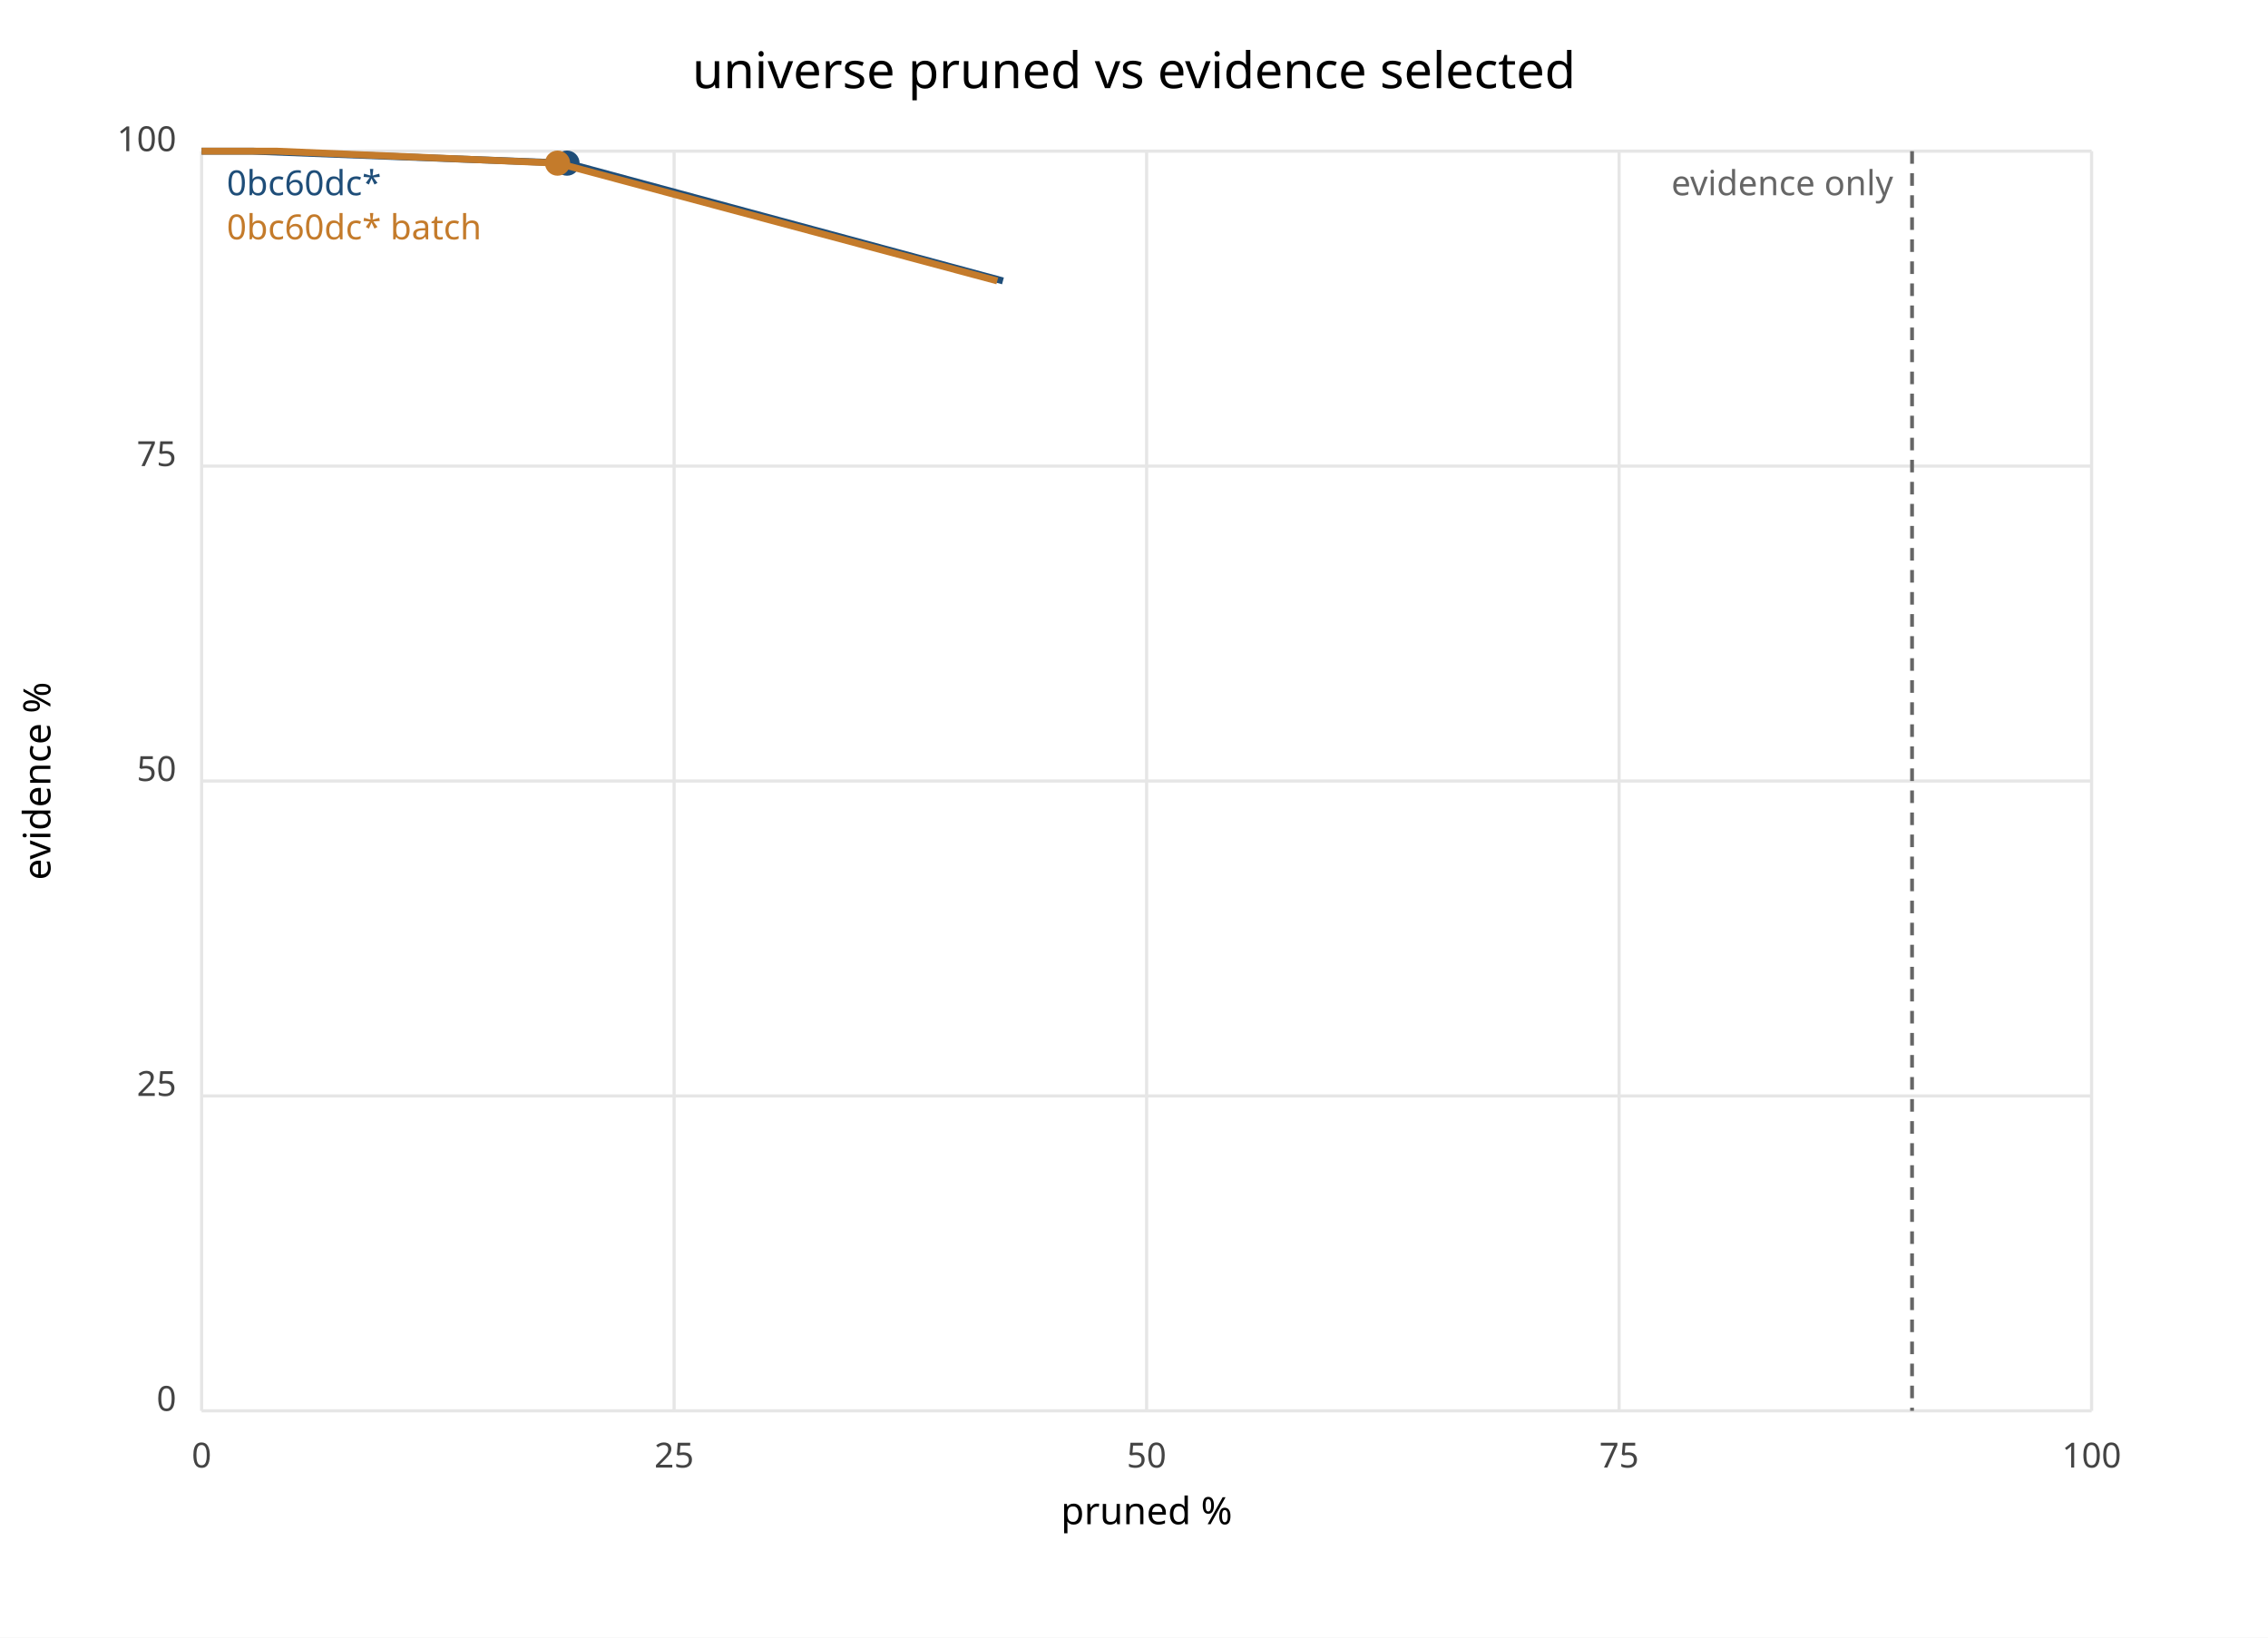
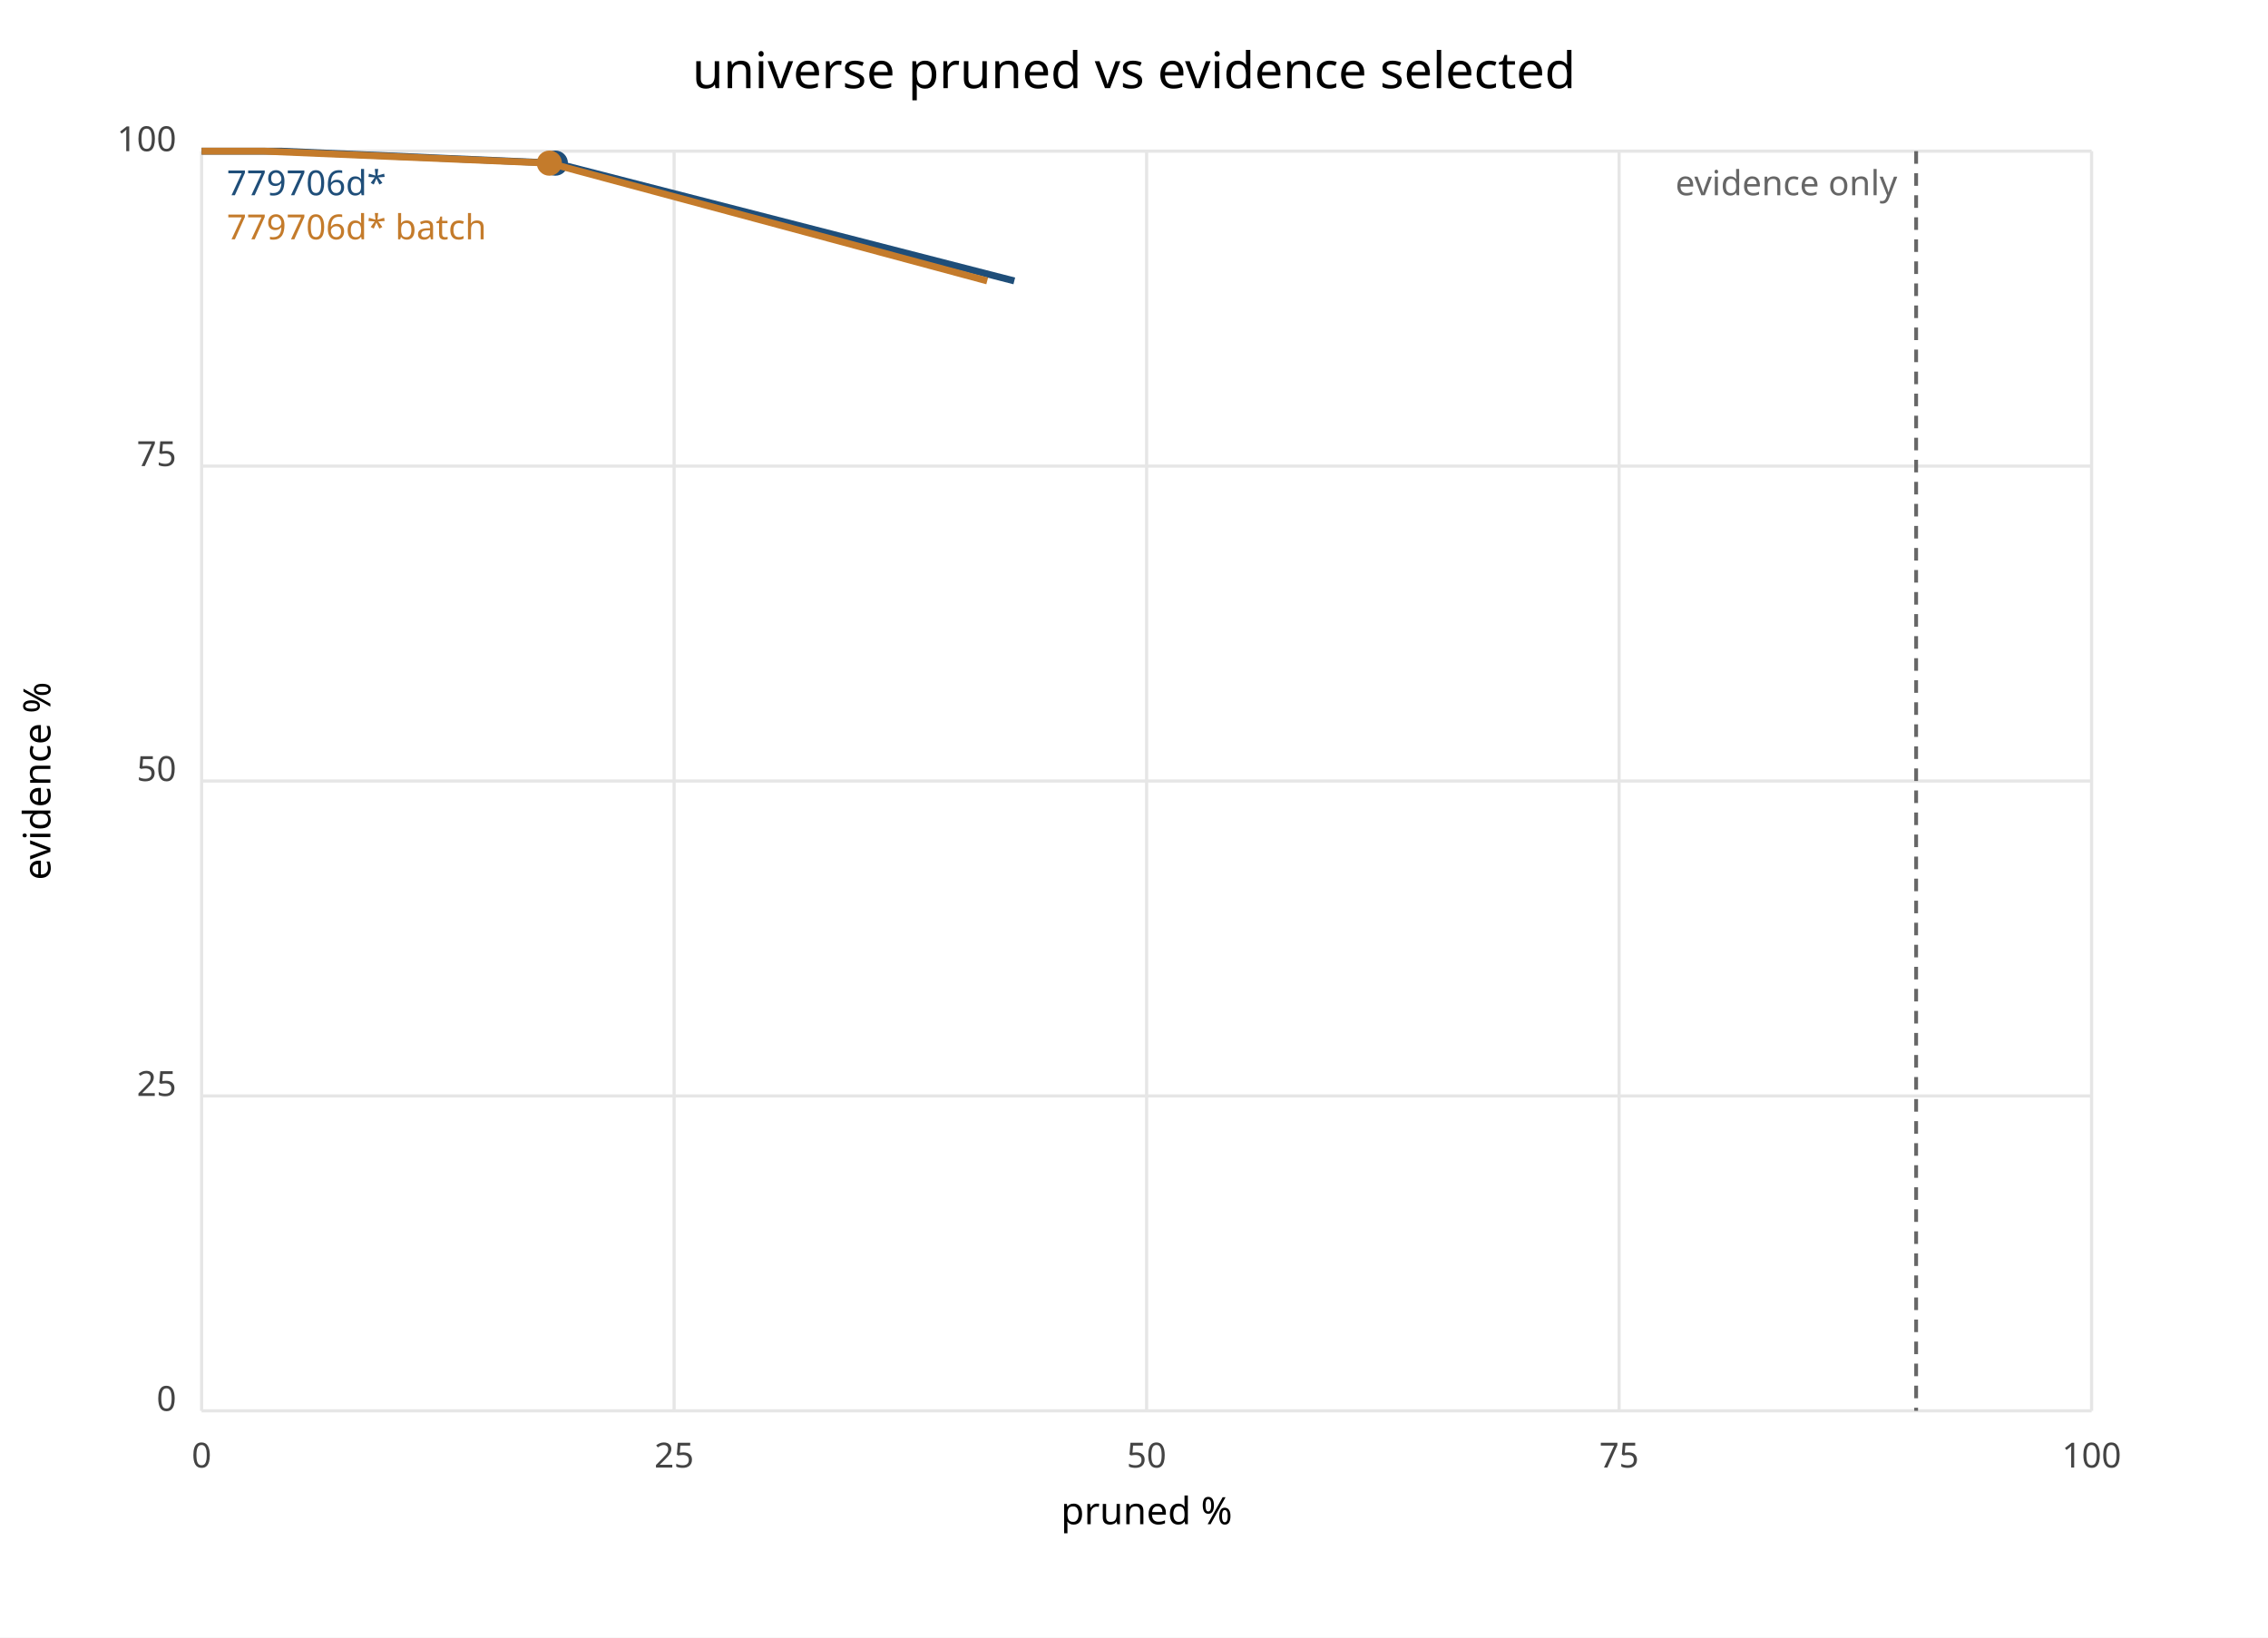
<svg xmlns="http://www.w3.org/2000/svg" width="720" height="520" viewBox="0 0 720 520">
  <rect width="100%" height="100%" fill="#ffffff" />
  <text x="360" y="28" text-anchor="middle" font-family="ui-sans-serif, sans-serif" font-size="16">universe pruned vs evidence selected</text>
  <line x1="64.0" y1="48" x2="64.0" y2="448" stroke="#e6e6e6" />
  <line x1="64" y1="448.0" x2="664" y2="448.0" stroke="#e6e6e6" />
  <text x="64.0" y="466" text-anchor="middle" font-family="ui-sans-serif, sans-serif" font-size="11" fill="#444">0</text>
  <text x="56" y="448.0" text-anchor="end" font-family="ui-sans-serif, sans-serif" font-size="11" fill="#444">0</text>
  <line x1="214.0" y1="48" x2="214.0" y2="448" stroke="#e6e6e6" />
  <line x1="64" y1="348.0" x2="664" y2="348.0" stroke="#e6e6e6" />
  <text x="214.0" y="466" text-anchor="middle" font-family="ui-sans-serif, sans-serif" font-size="11" fill="#444">25</text>
  <text x="56" y="348.0" text-anchor="end" font-family="ui-sans-serif, sans-serif" font-size="11" fill="#444">25</text>
  <line x1="364.0" y1="48" x2="364.0" y2="448" stroke="#e6e6e6" />
  <line x1="64" y1="248.0" x2="664" y2="248.0" stroke="#e6e6e6" />
  <text x="364.0" y="466" text-anchor="middle" font-family="ui-sans-serif, sans-serif" font-size="11" fill="#444">50</text>
  <text x="56" y="248.0" text-anchor="end" font-family="ui-sans-serif, sans-serif" font-size="11" fill="#444">50</text>
  <line x1="514.0" y1="48" x2="514.0" y2="448" stroke="#e6e6e6" />
  <line x1="64" y1="148.0" x2="664" y2="148.0" stroke="#e6e6e6" />
  <text x="514.0" y="466" text-anchor="middle" font-family="ui-sans-serif, sans-serif" font-size="11" fill="#444">75</text>
  <text x="56" y="148.0" text-anchor="end" font-family="ui-sans-serif, sans-serif" font-size="11" fill="#444">75</text>
  <line x1="664.0" y1="48" x2="664.0" y2="448" stroke="#e6e6e6" />
  <line x1="64" y1="48.0" x2="664" y2="48.0" stroke="#e6e6e6" />
  <text x="664.0" y="466" text-anchor="middle" font-family="ui-sans-serif, sans-serif" font-size="11" fill="#444">100</text>
  <text x="56" y="48.0" text-anchor="end" font-family="ui-sans-serif, sans-serif" font-size="11" fill="#444">100</text>
  <text x="364" y="484" text-anchor="middle" font-family="ui-sans-serif, sans-serif" font-size="12">pruned %</text>
  <text x="16" y="248" transform="rotate(-90 16 248)" text-anchor="middle" font-family="ui-sans-serif, sans-serif" font-size="12">evidence %</text>
-   <line x1="607.0" y1="48" x2="607.0" y2="448" stroke="#666" stroke-dasharray="4 3" stroke-width="1.2" />
-   <text x="601.0" y="62" text-anchor="end" font-family="ui-sans-serif, sans-serif" font-size="11" fill="#666">evidence only</text>
-   <polyline fill="none" stroke="#1f4e79" stroke-width="2.2" points="318.4,89.2 180.0,51.8 80.2,48.0 64.0,48.0 64.0,48.0" />
-   <circle cx="180.0" cy="51.8" r="4" fill="#1f4e79" />
-   <text x="72" y="62.0" font-family="ui-sans-serif, sans-serif" font-size="11" fill="#1f4e79">0bc60dc*</text>
-   <polyline fill="none" stroke="#c47b2b" stroke-width="2.2" points="316.6,89.2 177.0,51.8 87.7,48.0 64.0,48.0 64.0,48.0" />
-   <circle cx="177.0" cy="51.8" r="4" fill="#c47b2b" />
-   <text x="72" y="76.0" font-family="ui-sans-serif, sans-serif" font-size="11" fill="#c47b2b">0bc60dc* batch</text>
+   <line x1="608.3" y1="48" x2="608.3" y2="448" stroke="#666" stroke-dasharray="4 3" stroke-width="1.2" />
+   <text x="602.3" y="62" text-anchor="end" font-family="ui-sans-serif, sans-serif" font-size="11" fill="#666">evidence only</text>
+   <polyline fill="none" stroke="#1f4e79" stroke-width="2.2" points="322.0,89.2 176.3,51.8 89.2,48.0 64.0,48.0 64.0,48.0" />
+   <circle cx="176.3" cy="51.8" r="4" fill="#1f4e79" />
+   <text x="72" y="62.0" font-family="ui-sans-serif, sans-serif" font-size="11" fill="#1f4e79">779706d*</text>
+   <polyline fill="none" stroke="#c47b2b" stroke-width="2.2" points="313.4,89.2 174.4,51.8 83.8,48.0 64.0,48.0 64.0,48.0" />
+   <circle cx="174.4" cy="51.8" r="4" fill="#c47b2b" />
+   <text x="72" y="76.0" font-family="ui-sans-serif, sans-serif" font-size="11" fill="#c47b2b">779706d* batch</text>
</svg>
